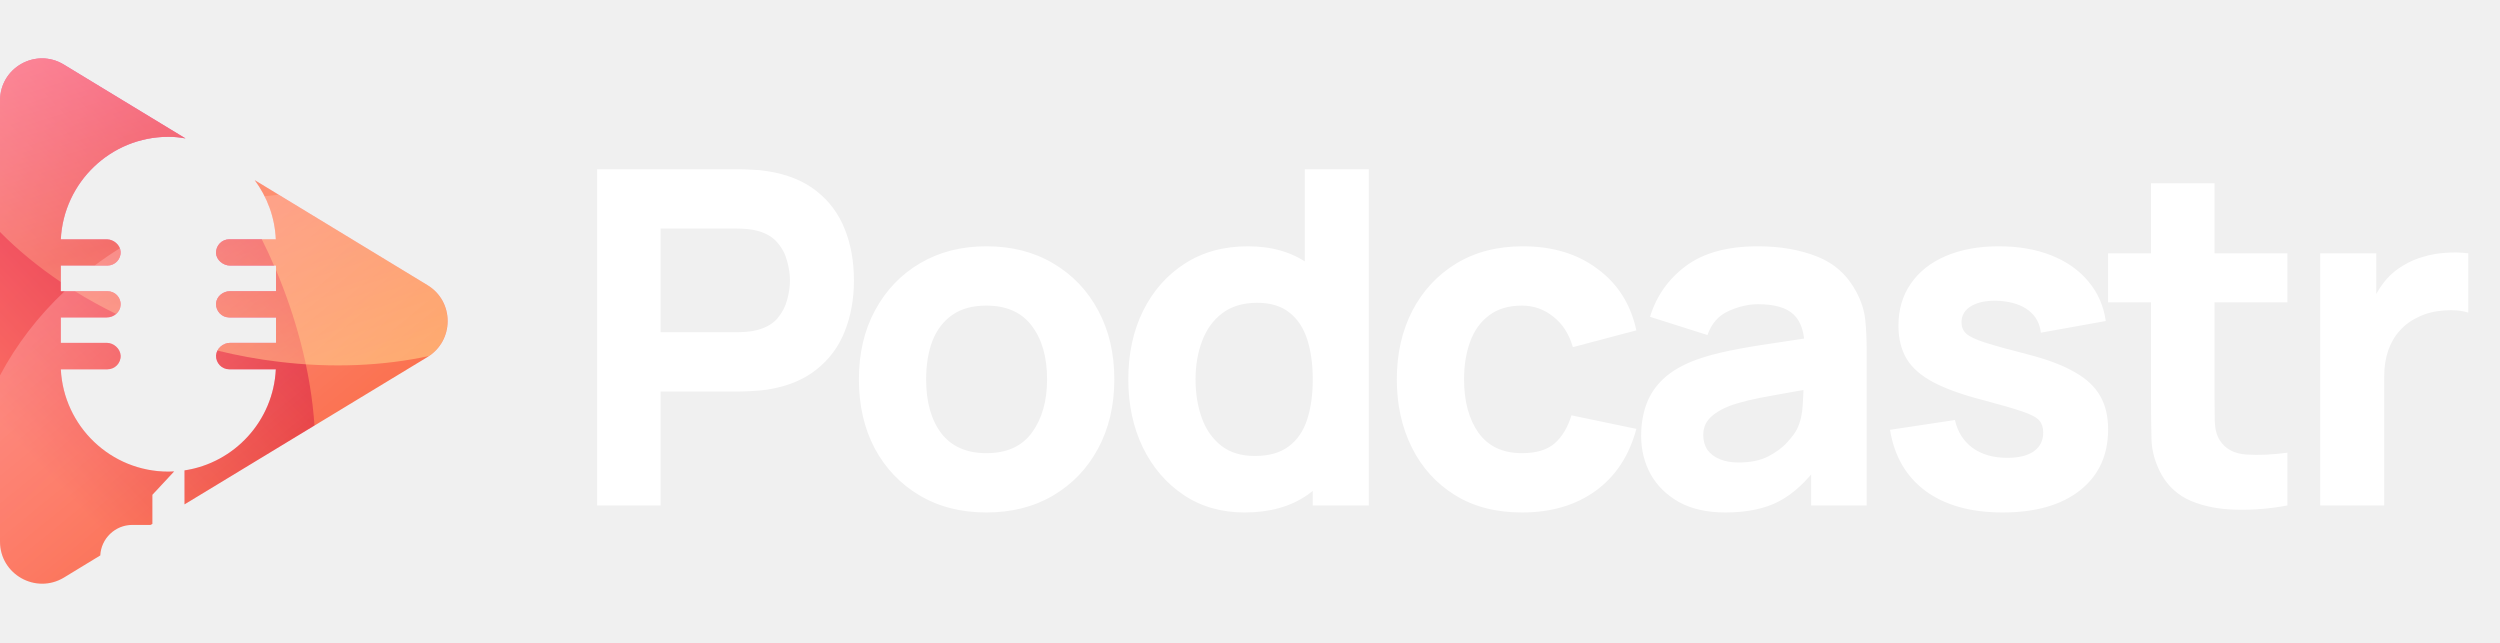
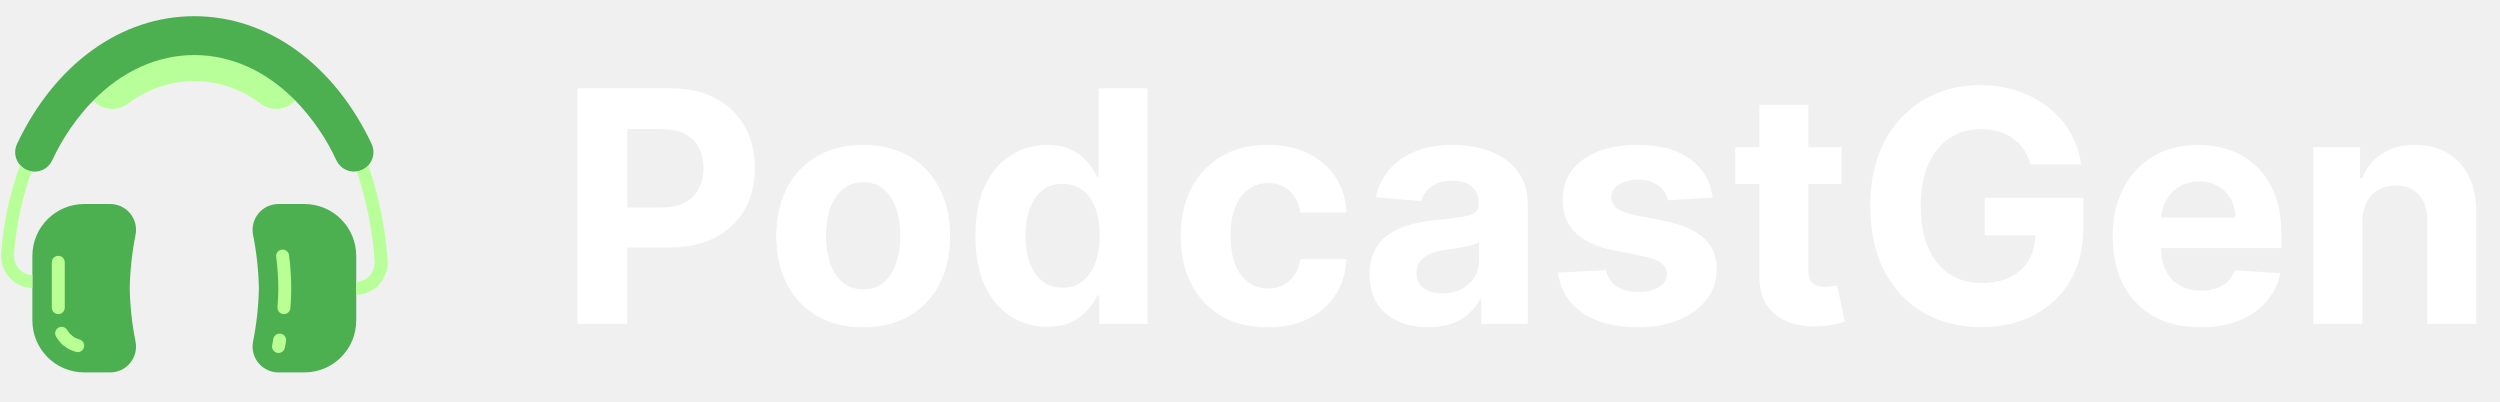
- <svg xmlns="http://www.w3.org/2000/svg" width="183" height="47" viewBox="0 0 183 47" fill="none">
-   <path fill-rule="evenodd" clip-rule="evenodd" d="M7.341 40.657L4.675 42.281C2.621 43.516 0 42.042 0 39.645V7.363C0 4.951 2.621 3.477 4.675 4.728L13.58 10.133C13.178 10.058 12.761 10.014 12.329 10.014C8.1 10.014 4.661 13.349 4.452 17.518H7.817C8.309 17.518 8.8 17.92 8.83 18.427C8.86 18.978 8.413 19.439 7.862 19.439H4.452V21.315H7.862C8.413 21.315 8.86 21.762 8.83 22.328C8.8 22.849 8.338 23.236 7.817 23.236H4.452V25.097H7.817C8.309 25.097 8.8 25.514 8.83 26.021C8.86 26.572 8.413 27.033 7.862 27.033H4.452C4.661 31.202 8.1 34.523 12.329 34.523C12.463 34.523 12.597 34.508 12.746 34.508L11.153 36.22V38.35L11.019 38.424H9.679C8.428 38.424 7.4 39.422 7.341 40.657ZM31.284 26.14L13.505 36.92V34.434C17.168 33.883 20.012 30.8 20.191 27.033H16.781C16.23 27.033 15.798 26.572 15.813 26.021C15.843 25.514 16.334 25.097 16.841 25.097H20.206V23.236H16.781C16.23 23.236 15.798 22.775 15.813 22.224C15.843 21.703 16.32 21.315 16.841 21.315H20.206V19.439H16.841C16.334 19.439 15.843 19.037 15.813 18.531C15.798 17.98 16.23 17.518 16.781 17.518H20.191C20.116 15.895 19.551 14.406 18.642 13.185L31.284 20.869C33.264 22.06 33.264 24.934 31.284 26.14Z" fill="url(#paint0_linear_3688_1852)" />
-   <path style="mix-blend-mode:multiply" fill-rule="evenodd" clip-rule="evenodd" d="M12.746 34.508L11.153 36.22V38.35L11.019 38.424H9.679C8.428 38.424 7.4 39.422 7.341 40.657L4.675 42.281C2.621 43.516 0 42.042 0 39.645V7.363C0 4.951 2.621 3.477 4.675 4.728L13.58 10.133C13.178 10.058 12.761 10.014 12.329 10.014C8.1 10.014 4.661 13.349 4.452 17.518H7.817C8.309 17.518 8.8 17.92 8.83 18.427C8.86 18.978 8.413 19.439 7.862 19.439H4.452V21.315H7.862C8.413 21.315 8.86 21.762 8.83 22.328C8.8 22.849 8.338 23.236 7.817 23.236H4.452V25.097H7.817C8.309 25.097 8.8 25.514 8.83 26.021C8.86 26.572 8.413 27.033 7.862 27.033H4.452C4.661 31.202 8.1 34.523 12.329 34.523C12.463 34.523 12.597 34.508 12.746 34.508ZM23.02 31.143L13.505 36.92V34.434C17.168 33.883 20.012 30.8 20.191 27.033H16.781C16.23 27.033 15.798 26.572 15.813 26.021C15.843 25.514 16.334 25.097 16.841 25.097H20.206V23.236H16.781C16.23 23.236 15.798 22.775 15.813 22.224C15.843 21.703 16.32 21.315 16.841 21.315H20.206V19.767C20.906 21.434 21.501 23.162 21.978 24.948C22.544 27.093 22.886 29.162 23.02 31.143ZM16.781 17.518H19.163C19.481 18.144 19.779 18.784 20.057 19.439H16.841C16.334 19.439 15.843 19.037 15.813 18.531C15.798 17.98 16.23 17.518 16.781 17.518Z" fill="url(#paint1_linear_3688_1852)" />
-   <path style="mix-blend-mode:screen" fill-rule="evenodd" clip-rule="evenodd" d="M4.452 20.645V19.439H7.862C8.413 19.439 8.86 18.978 8.83 18.427C8.8 17.92 8.309 17.518 7.817 17.518H4.452C4.661 13.349 8.1 10.014 12.329 10.014C12.761 10.014 13.178 10.058 13.58 10.133L4.675 4.728C2.621 3.477 0 4.951 0 7.363V16.982C1.31 18.308 2.799 19.529 4.452 20.645ZM8.83 22.328C8.86 21.762 8.413 21.315 7.862 21.315H5.48C6.442 21.911 7.45 22.467 8.502 22.983C8.696 22.819 8.815 22.581 8.83 22.328ZM31.284 20.869L18.642 13.185C19.551 14.406 20.116 15.895 20.191 17.518H16.781C16.23 17.518 15.798 17.98 15.813 18.531C15.843 19.037 16.334 19.439 16.841 19.439H20.206V21.315H16.841C16.32 21.315 15.843 21.703 15.813 22.224C15.798 22.775 16.23 23.236 16.781 23.236H20.206V25.097H16.841C16.453 25.097 16.096 25.336 15.918 25.663C17.377 26.021 18.881 26.303 20.414 26.482C24.33 26.959 28.038 26.78 31.388 26.065C33.249 24.829 33.22 22.045 31.284 20.869Z" fill="url(#paint2_linear_3688_1852)" />
-   <path style="mix-blend-mode:screen" fill-rule="evenodd" clip-rule="evenodd" d="M31.284 26.14L13.505 36.92V34.433C17.168 33.883 20.012 30.8 20.191 27.033H16.781C16.23 27.033 15.798 26.572 15.813 26.02C15.843 25.514 16.334 25.097 16.841 25.097H20.206V23.236H16.781C16.23 23.236 15.798 22.774 15.813 22.224C15.843 21.702 16.32 21.315 16.841 21.315H20.206V19.439H16.841C16.334 19.439 15.843 19.037 15.813 18.531C15.798 17.98 16.23 17.518 16.781 17.518H20.191C20.131 16.387 19.834 15.315 19.357 14.362C19.704 14.322 20.052 14.287 20.399 14.257L31.284 20.869C33.264 22.06 33.264 24.934 31.284 26.14ZM0 39.645V27.48C1.191 25.231 2.799 23.132 4.735 21.315H7.862C8.413 21.315 8.86 21.762 8.83 22.328C8.8 22.849 8.338 23.236 7.817 23.236H4.452V25.097H7.817C8.309 25.097 8.8 25.514 8.83 26.02C8.86 26.572 8.413 27.033 7.862 27.033H4.452C4.661 31.202 8.1 34.523 12.329 34.523C12.463 34.523 12.597 34.508 12.746 34.508L11.153 36.22V38.349L11.019 38.424H9.679C8.428 38.424 7.4 39.422 7.341 40.657L4.675 42.281C2.621 43.516 0 42.042 0 39.645ZM6.924 19.439C7.519 18.992 8.135 18.57 8.77 18.174C8.8 18.248 8.83 18.337 8.83 18.427C8.86 18.977 8.413 19.439 7.862 19.439H6.924Z" fill="url(#paint3_linear_3688_1852)" />
-   <path d="M43.708 37V12.389H54.099C54.338 12.389 54.657 12.4 55.056 12.423C55.466 12.435 55.831 12.469 56.15 12.526C57.62 12.754 58.822 13.238 59.756 13.979C60.702 14.719 61.397 15.653 61.841 16.782C62.285 17.898 62.508 19.146 62.508 20.524C62.508 21.903 62.28 23.156 61.824 24.284C61.38 25.401 60.684 26.33 59.739 27.07C58.804 27.811 57.608 28.295 56.15 28.523C55.831 28.569 55.466 28.603 55.056 28.625C54.646 28.648 54.327 28.66 54.099 28.66H48.356V37H43.708ZM48.356 24.319H53.894C54.133 24.319 54.395 24.307 54.68 24.284C54.965 24.262 55.227 24.216 55.466 24.148C56.093 23.977 56.577 23.692 56.919 23.293C57.261 22.883 57.494 22.433 57.62 21.943C57.756 21.442 57.825 20.969 57.825 20.524C57.825 20.08 57.756 19.613 57.62 19.123C57.494 18.622 57.261 18.172 56.919 17.773C56.577 17.363 56.093 17.072 55.466 16.901C55.227 16.833 54.965 16.787 54.68 16.764C54.395 16.742 54.133 16.73 53.894 16.73H48.356V24.319ZM72.202 37.513C70.345 37.513 68.716 37.097 67.314 36.265C65.913 35.433 64.819 34.288 64.033 32.83C63.258 31.36 62.871 29.674 62.871 27.771C62.871 25.845 63.27 24.153 64.067 22.695C64.865 21.225 65.964 20.08 67.366 19.26C68.767 18.439 70.379 18.029 72.202 18.029C74.06 18.029 75.689 18.445 77.09 19.277C78.503 20.108 79.603 21.259 80.389 22.729C81.175 24.188 81.568 25.868 81.568 27.771C81.568 29.685 81.169 31.377 80.372 32.847C79.586 34.305 78.486 35.45 77.073 36.282C75.672 37.102 74.048 37.513 72.202 37.513ZM72.202 33.172C73.695 33.172 74.806 32.67 75.535 31.668C76.276 30.654 76.646 29.355 76.646 27.771C76.646 26.13 76.27 24.82 75.518 23.84C74.777 22.86 73.672 22.37 72.202 22.37C71.188 22.37 70.356 22.598 69.707 23.054C69.058 23.51 68.573 24.142 68.254 24.951C67.947 25.76 67.793 26.7 67.793 27.771C67.793 29.423 68.163 30.739 68.904 31.719C69.656 32.687 70.755 33.172 72.202 33.172ZM91.103 37.513C89.406 37.513 87.919 37.086 86.643 36.231C85.367 35.376 84.37 34.214 83.652 32.744C82.945 31.274 82.592 29.617 82.592 27.771C82.592 25.891 82.951 24.222 83.669 22.763C84.398 21.294 85.418 20.137 86.728 19.294C88.038 18.451 89.576 18.029 91.343 18.029C93.097 18.029 94.573 18.456 95.769 19.311C96.966 20.166 97.871 21.328 98.487 22.797C99.102 24.267 99.409 25.925 99.409 27.771C99.409 29.617 99.096 31.274 98.469 32.744C97.854 34.214 96.931 35.376 95.701 36.231C94.47 37.086 92.938 37.513 91.103 37.513ZM91.855 33.377C92.892 33.377 93.718 33.143 94.334 32.676C94.96 32.209 95.41 31.554 95.684 30.71C95.957 29.867 96.094 28.887 96.094 27.771C96.094 26.654 95.957 25.674 95.684 24.831C95.41 23.988 94.972 23.333 94.368 22.866C93.775 22.399 92.995 22.165 92.026 22.165C90.989 22.165 90.135 22.422 89.463 22.934C88.802 23.436 88.312 24.113 87.993 24.968C87.674 25.811 87.514 26.745 87.514 27.771C87.514 28.808 87.668 29.753 87.976 30.608C88.283 31.451 88.756 32.123 89.394 32.625C90.032 33.126 90.853 33.377 91.855 33.377ZM96.094 37V24.353H95.513V12.389H100.196V37H96.094ZM111.407 37.513C109.493 37.513 107.852 37.086 106.485 36.231C105.118 35.376 104.07 34.214 103.34 32.744C102.611 31.274 102.247 29.617 102.247 27.771C102.247 25.902 102.623 24.233 103.375 22.763C104.138 21.294 105.209 20.137 106.588 19.294C107.966 18.451 109.596 18.029 111.476 18.029C113.652 18.029 115.475 18.582 116.945 19.687C118.426 20.781 119.372 22.279 119.782 24.182L115.133 25.412C114.86 24.455 114.381 23.709 113.697 23.174C113.025 22.638 112.262 22.37 111.407 22.37C110.427 22.37 109.624 22.61 108.997 23.088C108.371 23.555 107.909 24.199 107.613 25.019C107.317 25.828 107.169 26.745 107.169 27.771C107.169 29.378 107.522 30.682 108.228 31.685C108.946 32.676 110.006 33.172 111.407 33.172C112.456 33.172 113.253 32.932 113.8 32.454C114.347 31.975 114.757 31.292 115.031 30.403L119.782 31.394C119.258 33.354 118.266 34.864 116.808 35.923C115.35 36.983 113.549 37.513 111.407 37.513ZM126.285 37.513C124.963 37.513 123.841 37.262 122.918 36.761C122.006 36.248 121.311 35.57 120.833 34.727C120.366 33.872 120.132 32.932 120.132 31.907C120.132 31.052 120.263 30.272 120.525 29.566C120.787 28.859 121.209 28.238 121.79 27.703C122.382 27.156 123.174 26.7 124.165 26.335C124.849 26.085 125.664 25.862 126.609 25.669C127.555 25.475 128.626 25.293 129.822 25.122C131.019 24.939 132.335 24.74 133.77 24.524L132.096 25.447C132.096 24.353 131.834 23.549 131.309 23.037C130.785 22.524 129.908 22.268 128.677 22.268C127.994 22.268 127.282 22.433 126.541 22.763C125.8 23.094 125.282 23.68 124.986 24.524L120.781 23.191C121.249 21.664 122.126 20.422 123.413 19.465C124.701 18.508 126.456 18.029 128.677 18.029C130.307 18.029 131.754 18.28 133.018 18.781C134.283 19.282 135.24 20.148 135.89 21.379C136.254 22.062 136.471 22.746 136.539 23.43C136.608 24.113 136.642 24.877 136.642 25.72V37H132.574V33.206L133.155 33.992C132.255 35.234 131.281 36.134 130.233 36.692C129.196 37.239 127.88 37.513 126.285 37.513ZM127.276 33.855C128.13 33.855 128.848 33.707 129.429 33.411C130.022 33.103 130.489 32.756 130.831 32.368C131.184 31.981 131.423 31.656 131.549 31.394C131.788 30.893 131.925 30.312 131.959 29.651C132.004 28.979 132.027 28.42 132.027 27.976L133.394 28.318C132.016 28.546 130.899 28.739 130.045 28.899C129.19 29.047 128.501 29.184 127.977 29.309C127.453 29.434 126.991 29.571 126.592 29.719C126.137 29.902 125.766 30.101 125.481 30.317C125.208 30.523 125.003 30.75 124.866 31.001C124.741 31.252 124.678 31.531 124.678 31.838C124.678 32.26 124.781 32.625 124.986 32.932C125.202 33.229 125.504 33.456 125.892 33.616C126.279 33.776 126.74 33.855 127.276 33.855ZM146.589 37.513C144.265 37.513 142.385 36.989 140.949 35.94C139.525 34.881 138.659 33.388 138.351 31.462L143.102 30.745C143.296 31.611 143.723 32.289 144.384 32.779C145.056 33.269 145.905 33.514 146.931 33.514C147.774 33.514 148.423 33.354 148.879 33.035C149.335 32.705 149.563 32.249 149.563 31.668C149.563 31.303 149.472 31.012 149.289 30.796C149.107 30.568 148.697 30.346 148.059 30.13C147.432 29.913 146.452 29.628 145.119 29.275C143.615 28.887 142.413 28.454 141.513 27.976C140.613 27.497 139.963 26.928 139.565 26.267C139.166 25.595 138.966 24.786 138.966 23.84C138.966 22.655 139.268 21.63 139.872 20.764C140.476 19.886 141.325 19.214 142.419 18.747C143.524 18.268 144.823 18.029 146.315 18.029C147.763 18.029 149.044 18.251 150.161 18.696C151.278 19.14 152.178 19.772 152.861 20.593C153.556 21.413 153.984 22.382 154.143 23.498L149.392 24.353C149.312 23.669 149.016 23.128 148.503 22.729C147.99 22.33 147.295 22.097 146.418 22.028C145.563 21.971 144.874 22.085 144.35 22.37C143.837 22.655 143.581 23.065 143.581 23.601C143.581 23.92 143.689 24.188 143.906 24.404C144.134 24.62 144.595 24.843 145.29 25.07C145.996 25.298 147.067 25.595 148.503 25.959C149.905 26.324 151.027 26.751 151.87 27.241C152.725 27.72 153.346 28.301 153.733 28.984C154.12 29.657 154.314 30.471 154.314 31.428C154.314 33.32 153.63 34.807 152.263 35.889C150.896 36.971 149.004 37.513 146.589 37.513ZM167.436 37C166.159 37.239 164.906 37.342 163.676 37.308C162.456 37.285 161.363 37.074 160.394 36.675C159.437 36.265 158.708 35.61 158.206 34.71C157.751 33.867 157.511 33.012 157.489 32.146C157.466 31.269 157.454 30.278 157.454 29.172V13.415H162.103V28.899C162.103 29.617 162.109 30.266 162.12 30.847C162.143 31.417 162.263 31.873 162.479 32.215C162.889 32.864 163.545 33.217 164.445 33.274C165.345 33.331 166.342 33.286 167.436 33.138V37ZM154.31 22.131V18.542H167.436V22.131H154.31ZM169.84 37V18.542H173.942V23.054L173.497 22.473C173.737 21.835 174.056 21.254 174.454 20.73C174.853 20.205 175.343 19.772 175.924 19.43C176.369 19.157 176.853 18.946 177.377 18.798C177.901 18.639 178.442 18.542 179.001 18.508C179.559 18.462 180.117 18.474 180.675 18.542V22.883C180.163 22.723 179.565 22.672 178.881 22.729C178.209 22.775 177.599 22.928 177.052 23.191C176.505 23.441 176.044 23.777 175.668 24.199C175.292 24.609 175.007 25.099 174.813 25.669C174.62 26.227 174.523 26.859 174.523 27.566V37H169.84Z" fill="white" />
-   <defs>
-     <linearGradient id="paint0_linear_3688_1852" x1="23.541" y1="-11.132" x2="65.059" y2="30.387" gradientUnits="userSpaceOnUse">
-       <stop stop-color="#FD6D6D" />
-       <stop offset="1" stop-color="#F97535" />
-     </linearGradient>
-     <linearGradient id="paint1_linear_3688_1852" x1="-23.189" y1="6.729" x2="0.555" y2="-15.783" gradientUnits="userSpaceOnUse">
-       <stop stop-color="white" />
-       <stop offset="0.987" stop-color="#D937BE" />
-       <stop offset="1" stop-color="#D837BF" />
-     </linearGradient>
-     <linearGradient id="paint2_linear_3688_1852" x1="20.591" y1="-6.667" x2="32.484" y2="30.571" gradientUnits="userSpaceOnUse">
-       <stop stop-color="#FD6D6D" />
-       <stop offset="0.5" stop-color="#71381D" />
-       <stop offset="1" stop-color="#F97535" />
-     </linearGradient>
-     <linearGradient id="paint3_linear_3688_1852" x1="8.763" y1="-10.274" x2="35.959" y2="23.116" gradientUnits="userSpaceOnUse">
-       <stop stop-color="#FD6D6D" />
-       <stop offset="1" />
-     </linearGradient>
-   </defs>
+ <svg xmlns="http://www.w3.org/2000/svg" width="386" height="62" viewBox="0 0 386 62" fill="none">
+   <path fill-rule="evenodd" clip-rule="evenodd" d="M45.62 15.54L45.254 15.854C43.847 17.057 41.798 17.136 40.303 16.043C37.337 13.79 33.725 12.548 30 12.5C26.276 12.548 22.666 13.79 19.7 16.043C18.206 17.136 16.156 17.057 14.749 15.854L14.383 15.54C18.059 10.582 23.829 7.611 30 7.5C36.173 7.611 41.944 10.581 45.62 15.54Z" fill="#B8FF99" />
+   <path fill-rule="evenodd" clip-rule="evenodd" d="M20.93 52.75C21.158 53.922 20.849 55.134 20.088 56.054C19.327 56.974 18.194 57.504 17 57.5H13.01C8.589 57.502 5.003 53.921 5 49.5V39.5C5.003 35.079 8.589 31.498 13.01 31.5H17C18.194 31.496 19.327 32.026 20.088 32.946C20.849 33.866 21.158 35.078 20.93 36.25C20.383 38.968 20.082 41.729 20.03 44.5C20.082 47.272 20.383 50.033 20.93 52.75Z" fill="#4CAF50" />
+   <path fill-rule="evenodd" clip-rule="evenodd" d="M55 39.5V49.5C54.997 53.921 51.411 57.502 46.99 57.5H43C41.807 57.504 40.674 56.974 39.913 56.054C39.152 55.134 38.843 53.922 39.07 52.75C39.617 50.033 39.918 47.272 39.97 44.5C39.918 41.729 39.617 38.968 39.07 36.25C38.843 35.078 39.152 33.866 39.913 32.946C40.674 32.026 41.807 31.496 43 31.5H46.99C51.411 31.498 54.997 35.079 55 39.5Z" fill="#4CAF50" />
+   <path fill-rule="evenodd" clip-rule="evenodd" d="M56.88 25.52C56.617 25.807 56.301 26.041 55.95 26.21C55.679 26.34 55.389 26.425 55.09 26.46C53.788 26.653 52.513 25.97 51.95 24.78C50.371 21.368 48.231 18.245 45.62 15.54C41.18 11.02 35.74 8.5 30 8.5C24.26 8.5 18.81 11.02 14.38 15.54C11.769 18.245 9.63 21.368 8.05 24.78C7.556 25.834 6.494 26.505 5.33 26.5C5.179 26.502 5.029 26.488 4.88 26.46C4.592 26.42 4.312 26.335 4.05 26.21C3.687 26.039 3.363 25.794 3.1 25.49C2.299 24.594 2.114 23.305 2.63 22.22C8.47 9.87 18.7 2.5 30 2.5C41.3 2.5 51.53 9.87 57.38 22.22C57.893 23.32 57.696 24.621 56.88 25.52Z" fill="#4CAF50" />
+   <path fill-rule="evenodd" clip-rule="evenodd" d="M5 42.46V44.46H4.99C3.66 44.461 2.392 43.897 1.5 42.91C0.537 41.854 0.059 40.444 0.18 39.02C0.536 34.398 1.518 29.847 3.1 25.49C3.363 25.794 3.687 26.039 4.05 26.21C4.312 26.335 4.592 26.42 4.88 26.46C3.419 30.562 2.508 34.839 2.17 39.18C2.096 40.05 2.385 40.912 2.97 41.56C3.488 42.13 4.221 42.456 4.99 42.46H5Z" fill="#B8FF99" />
+   <path fill-rule="evenodd" clip-rule="evenodd" d="M59.83 40.09C59.941 41.513 59.456 42.919 58.49 43.97C57.599 44.949 56.334 45.505 55.01 45.5L55 45.5V43.5C55.771 43.499 56.507 43.177 57.03 42.61C57.613 41.964 57.906 41.108 57.84 40.24C57.504 35.55 56.58 30.92 55.09 26.46C55.389 26.425 55.679 26.34 55.95 26.21C56.301 26.041 56.617 25.807 56.88 25.52C58.488 30.229 59.48 35.126 59.83 40.09Z" fill="#B8FF99" />
+   <path fill-rule="evenodd" clip-rule="evenodd" d="M9 48.5C8.448 48.5 8 48.052 8 47.5V40.5C8 39.948 8.448 39.5 9 39.5C9.552 39.5 10 39.948 10 40.5V47.5C10 48.052 9.552 48.5 9 48.5Z" fill="#B9FF94" />
+   <path fill-rule="evenodd" clip-rule="evenodd" d="M10.361 53.5C10.119 53.5 9.885 53.411 9.702 53.251C9.294 52.893 8.946 52.47 8.674 52C8.473 51.69 8.459 51.294 8.638 50.971C8.817 50.648 9.16 50.45 9.53 50.456C9.899 50.462 10.235 50.671 10.403 51C10.568 51.282 10.777 51.536 11.022 51.751C11.334 52.026 11.442 52.465 11.295 52.853C11.148 53.242 10.777 53.499 10.361 53.5Z" fill="#B9FF94" />
+   <path fill-rule="evenodd" clip-rule="evenodd" d="M12 54.371C11.915 54.371 11.831 54.36 11.748 54.339C10.99 54.141 10.289 53.768 9.7 53.25C9.422 53.017 9.293 52.651 9.361 52.294C9.43 51.938 9.687 51.647 10.032 51.534C10.377 51.421 10.756 51.504 11.022 51.75C11.375 52.061 11.796 52.284 12.251 52.403C12.739 52.529 13.056 52.998 12.992 53.498C12.929 53.997 12.504 54.371 12 54.371Z" fill="#B9FF94" />
+   <path fill-rule="evenodd" clip-rule="evenodd" d="M43.842 48.5C43.814 48.5 43.787 48.5 43.76 48.5C43.496 48.479 43.251 48.353 43.079 48.151C42.907 47.949 42.823 47.687 42.844 47.422C42.928 46.4 42.97 45.422 42.97 44.503C42.96 42.872 42.85 41.243 42.642 39.626C42.591 39.087 42.978 38.605 43.515 38.539C44.052 38.472 44.544 38.845 44.626 39.38C44.845 41.078 44.96 42.788 44.97 44.5C44.97 45.47 44.925 46.507 44.838 47.581C44.796 48.1 44.363 48.5 43.842 48.5Z" fill="#B9FF94" />
+   <path fill-rule="evenodd" clip-rule="evenodd" d="M43 54.5C42.937 54.5 42.874 54.494 42.811 54.482C42.27 54.378 41.914 53.855 42.017 53.313C42.08 52.979 42.141 52.651 42.198 52.325C42.3 51.787 42.816 51.431 43.356 51.527C43.895 51.623 44.257 52.135 44.167 52.675C44.107 53.009 44.047 53.347 43.981 53.688C43.891 54.159 43.48 54.499 43 54.5Z" fill="#B9FF94" />
+   <path d="M89.16 50V13.636H103.507C106.265 13.636 108.615 14.163 110.556 15.217C112.497 16.258 113.977 17.708 114.995 19.567C116.025 21.413 116.54 23.544 116.54 25.959C116.54 28.374 116.019 30.504 114.977 32.351C113.936 34.197 112.426 35.636 110.45 36.666C108.485 37.695 106.105 38.21 103.312 38.21H94.168V32.049H102.069C103.549 32.049 104.768 31.794 105.727 31.285C106.697 30.765 107.419 30.049 107.893 29.137C108.378 28.214 108.621 27.154 108.621 25.959C108.621 24.751 108.378 23.698 107.893 22.798C107.419 21.887 106.697 21.183 105.727 20.685C104.756 20.176 103.525 19.922 102.033 19.922H96.849V50H89.16ZM133.275 50.533C130.516 50.533 128.131 49.947 126.119 48.775C124.118 47.591 122.574 45.946 121.485 43.839C120.396 41.72 119.851 39.264 119.851 36.47C119.851 33.653 120.396 31.191 121.485 29.084C122.574 26.965 124.118 25.32 126.119 24.148C128.131 22.964 130.516 22.372 133.275 22.372C136.033 22.372 138.412 22.964 140.412 24.148C142.425 25.32 143.975 26.965 145.064 29.084C146.153 31.191 146.698 33.653 146.698 36.47C146.698 39.264 146.153 41.72 145.064 43.839C143.975 45.946 142.425 47.591 140.412 48.775C138.412 49.947 136.033 50.533 133.275 50.533ZM133.31 44.673C134.565 44.673 135.612 44.318 136.453 43.608C137.293 42.886 137.926 41.903 138.353 40.66C138.791 39.418 139.01 38.003 139.01 36.417C139.01 34.831 138.791 33.416 138.353 32.173C137.926 30.93 137.293 29.948 136.453 29.226C135.612 28.504 134.565 28.143 133.31 28.143C132.043 28.143 130.978 28.504 130.114 29.226C129.262 29.948 128.617 30.93 128.179 32.173C127.752 33.416 127.539 34.831 127.539 36.417C127.539 38.003 127.752 39.418 128.179 40.66C128.617 41.903 129.262 42.886 130.114 43.608C130.978 44.318 132.043 44.673 133.31 44.673ZM161.666 50.444C159.594 50.444 157.718 49.911 156.037 48.846C154.368 47.769 153.042 46.188 152.06 44.105C151.089 42.01 150.604 39.441 150.604 36.399C150.604 33.274 151.107 30.676 152.113 28.604C153.119 26.521 154.457 24.965 156.126 23.935C157.807 22.893 159.648 22.372 161.648 22.372C163.175 22.372 164.448 22.633 165.466 23.153C166.495 23.662 167.324 24.302 167.951 25.071C168.591 25.829 169.076 26.574 169.407 27.308H169.638V13.636H177.184V50H169.727V45.632H169.407C169.052 46.39 168.549 47.141 167.898 47.887C167.259 48.621 166.424 49.231 165.395 49.716C164.377 50.201 163.134 50.444 161.666 50.444ZM164.063 44.425C165.282 44.425 166.312 44.093 167.152 43.43C168.005 42.756 168.656 41.815 169.105 40.607C169.567 39.4 169.798 37.985 169.798 36.364C169.798 34.742 169.573 33.333 169.123 32.138C168.673 30.942 168.022 30.019 167.17 29.368C166.318 28.717 165.282 28.391 164.063 28.391C162.82 28.391 161.772 28.729 160.92 29.403C160.068 30.078 159.423 31.013 158.985 32.209C158.547 33.404 158.328 34.789 158.328 36.364C158.328 37.95 158.547 39.352 158.985 40.572C159.435 41.779 160.08 42.726 160.92 43.413C161.772 44.087 162.82 44.425 164.063 44.425ZM195.726 50.533C192.932 50.533 190.529 49.941 188.517 48.757C186.516 47.562 184.978 45.904 183.9 43.785C182.835 41.667 182.302 39.228 182.302 36.47C182.302 33.677 182.841 31.226 183.918 29.119C185.007 27 186.552 25.349 188.552 24.166C190.553 22.97 192.932 22.372 195.69 22.372C198.069 22.372 200.153 22.804 201.94 23.668C203.728 24.532 205.142 25.746 206.184 27.308C207.225 28.871 207.8 30.706 207.906 32.812H200.768C200.567 31.451 200.034 30.356 199.17 29.528C198.318 28.687 197.199 28.267 195.814 28.267C194.643 28.267 193.619 28.587 192.743 29.226C191.879 29.853 191.204 30.771 190.719 31.978C190.233 33.185 189.991 34.647 189.991 36.364C189.991 38.104 190.227 39.583 190.701 40.803C191.186 42.022 191.867 42.951 192.743 43.59C193.619 44.229 194.643 44.549 195.814 44.549C196.679 44.549 197.454 44.371 198.14 44.016C198.839 43.661 199.413 43.146 199.863 42.472C200.324 41.785 200.626 40.962 200.768 40.004H207.906C207.788 42.087 207.22 43.922 206.202 45.508C205.195 47.082 203.805 48.313 202.029 49.201C200.253 50.089 198.152 50.533 195.726 50.533ZM220.526 50.515C218.786 50.515 217.235 50.213 215.874 49.609C214.513 48.994 213.435 48.088 212.642 46.893C211.861 45.685 211.471 44.182 211.471 42.383C211.471 40.868 211.749 39.595 212.305 38.565C212.861 37.535 213.619 36.707 214.578 36.08C215.537 35.452 216.626 34.979 217.845 34.659C219.076 34.34 220.366 34.115 221.716 33.984C223.302 33.819 224.58 33.665 225.551 33.523C226.521 33.369 227.226 33.144 227.664 32.848C228.102 32.552 228.321 32.114 228.321 31.534V31.428C228.321 30.303 227.966 29.433 227.255 28.817C226.557 28.202 225.563 27.894 224.272 27.894C222.911 27.894 221.828 28.196 221.023 28.8C220.218 29.392 219.685 30.137 219.425 31.037L212.429 30.469C212.784 28.812 213.483 27.379 214.525 26.172C215.566 24.953 216.91 24.017 218.555 23.366C220.212 22.704 222.13 22.372 224.308 22.372C225.823 22.372 227.273 22.55 228.658 22.905C230.055 23.26 231.292 23.81 232.369 24.556C233.458 25.302 234.316 26.261 234.944 27.433C235.571 28.593 235.885 29.983 235.885 31.605V50H228.711V46.218H228.498C228.06 47.07 227.474 47.822 226.74 48.473C226.007 49.112 225.125 49.615 224.095 49.982C223.065 50.337 221.875 50.515 220.526 50.515ZM222.692 45.295C223.805 45.295 224.787 45.076 225.64 44.638C226.492 44.188 227.161 43.584 227.646 42.827C228.131 42.069 228.374 41.211 228.374 40.252V37.358C228.137 37.512 227.812 37.654 227.397 37.784C226.995 37.903 226.539 38.015 226.03 38.121C225.521 38.216 225.012 38.305 224.503 38.388C223.994 38.459 223.533 38.524 223.118 38.583C222.23 38.713 221.455 38.92 220.792 39.205C220.129 39.489 219.614 39.873 219.248 40.359C218.881 40.832 218.697 41.424 218.697 42.134C218.697 43.164 219.07 43.951 219.816 44.496C220.573 45.028 221.532 45.295 222.692 45.295ZM264.445 30.504L257.52 30.93C257.402 30.338 257.147 29.806 256.756 29.332C256.366 28.847 255.851 28.462 255.212 28.178C254.584 27.882 253.833 27.734 252.957 27.734C251.785 27.734 250.796 27.983 249.991 28.48C249.187 28.965 248.784 29.616 248.784 30.433C248.784 31.084 249.045 31.635 249.565 32.084C250.086 32.534 250.98 32.895 252.246 33.168L257.183 34.162C259.834 34.706 261.811 35.582 263.113 36.79C264.415 37.997 265.066 39.583 265.066 41.548C265.066 43.336 264.539 44.904 263.486 46.254C262.444 47.603 261.012 48.657 259.189 49.414C257.378 50.16 255.289 50.533 252.921 50.533C249.311 50.533 246.434 49.781 244.292 48.278C242.161 46.763 240.912 44.703 240.545 42.099L247.985 41.708C248.21 42.809 248.754 43.649 249.619 44.229C250.483 44.798 251.589 45.082 252.939 45.082C254.265 45.082 255.33 44.827 256.135 44.318C256.952 43.797 257.366 43.129 257.378 42.312C257.366 41.625 257.076 41.063 256.508 40.625C255.94 40.175 255.064 39.832 253.88 39.595L249.157 38.654C246.494 38.121 244.511 37.198 243.209 35.884C241.919 34.57 241.273 32.895 241.273 30.859C241.273 29.108 241.747 27.598 242.694 26.332C243.653 25.065 244.996 24.088 246.724 23.402C248.464 22.715 250.5 22.372 252.832 22.372C256.277 22.372 258.988 23.1 260.964 24.556C262.953 26.012 264.113 27.995 264.445 30.504ZM284.335 22.727V28.409H267.911V22.727H284.335ZM271.64 16.193H279.204V41.619C279.204 42.318 279.311 42.862 279.524 43.253C279.737 43.632 280.033 43.898 280.411 44.052C280.802 44.206 281.252 44.283 281.761 44.283C282.116 44.283 282.471 44.253 282.826 44.194C283.181 44.123 283.454 44.07 283.643 44.034L284.833 49.663C284.454 49.781 283.921 49.917 283.235 50.071C282.548 50.237 281.713 50.337 280.731 50.373C278.908 50.444 277.31 50.201 275.937 49.645C274.576 49.089 273.516 48.224 272.759 47.053C272.001 45.881 271.628 44.401 271.64 42.614V16.193ZM313.517 25.391C313.268 24.526 312.919 23.763 312.469 23.1C312.019 22.425 311.469 21.857 310.818 21.396C310.179 20.922 309.445 20.561 308.616 20.312C307.8 20.064 306.894 19.94 305.9 19.94C304.041 19.94 302.408 20.401 300.999 21.325C299.602 22.248 298.513 23.591 297.732 25.355C296.951 27.107 296.56 29.25 296.56 31.783C296.56 34.316 296.945 36.47 297.714 38.246C298.484 40.021 299.573 41.377 300.981 42.312C302.39 43.235 304.053 43.697 305.971 43.697C307.711 43.697 309.196 43.389 310.427 42.773C311.67 42.146 312.617 41.264 313.268 40.128C313.931 38.992 314.263 37.648 314.263 36.097L315.825 36.328H306.45V30.54H321.667V35.121C321.667 38.317 320.992 41.063 319.643 43.359C318.293 45.644 316.435 47.408 314.067 48.651C311.7 49.882 308.989 50.497 305.935 50.497C302.526 50.497 299.531 49.745 296.951 48.242C294.37 46.727 292.358 44.579 290.914 41.797C289.482 39.003 288.765 35.689 288.765 31.854C288.765 28.906 289.192 26.278 290.044 23.97C290.908 21.65 292.115 19.685 293.666 18.075C295.217 16.465 297.022 15.24 299.081 14.4C301.141 13.559 303.372 13.139 305.775 13.139C307.835 13.139 309.753 13.441 311.528 14.045C313.304 14.637 314.878 15.477 316.251 16.566C317.636 17.655 318.767 18.951 319.643 20.454C320.519 21.946 321.081 23.591 321.329 25.391H313.517ZM339.729 50.533C336.923 50.533 334.509 49.965 332.484 48.828C330.472 47.68 328.921 46.058 327.832 43.963C326.743 41.856 326.199 39.364 326.199 36.488C326.199 33.682 326.743 31.22 327.832 29.102C328.921 26.983 330.454 25.331 332.431 24.148C334.42 22.964 336.752 22.372 339.427 22.372C341.226 22.372 342.901 22.662 344.452 23.242C346.014 23.81 347.375 24.669 348.536 25.817C349.707 26.965 350.619 28.409 351.27 30.149C351.921 31.877 352.246 33.901 352.246 36.222V38.299H329.217V33.611H345.126C345.126 32.523 344.89 31.558 344.416 30.717C343.943 29.877 343.286 29.22 342.445 28.746C341.617 28.261 340.652 28.018 339.551 28.018C338.403 28.018 337.385 28.285 336.497 28.817C335.621 29.338 334.935 30.043 334.438 30.93C333.94 31.806 333.686 32.783 333.674 33.86V38.317C333.674 39.666 333.923 40.832 334.42 41.815C334.929 42.797 335.645 43.555 336.568 44.087C337.491 44.62 338.586 44.886 339.853 44.886C340.693 44.886 341.463 44.768 342.161 44.531C342.86 44.294 343.457 43.939 343.955 43.466C344.452 42.992 344.83 42.412 345.091 41.726L352.087 42.188C351.732 43.868 351.004 45.336 349.903 46.591C348.814 47.834 347.405 48.804 345.677 49.503C343.96 50.189 341.978 50.533 339.729 50.533ZM364.746 34.233V50H357.183V22.727H364.391V27.539H364.711C365.315 25.953 366.327 24.698 367.747 23.775C369.168 22.84 370.89 22.372 372.914 22.372C374.808 22.372 376.459 22.787 377.868 23.615C379.277 24.444 380.371 25.627 381.153 27.166C381.934 28.693 382.325 30.516 382.325 32.635V50H374.761V33.984C374.772 32.315 374.346 31.013 373.482 30.078C372.618 29.131 371.429 28.658 369.913 28.658C368.895 28.658 367.996 28.877 367.214 29.315C366.445 29.753 365.841 30.392 365.403 31.232C364.977 32.061 364.758 33.061 364.746 34.233Z" fill="white" />
</svg>
